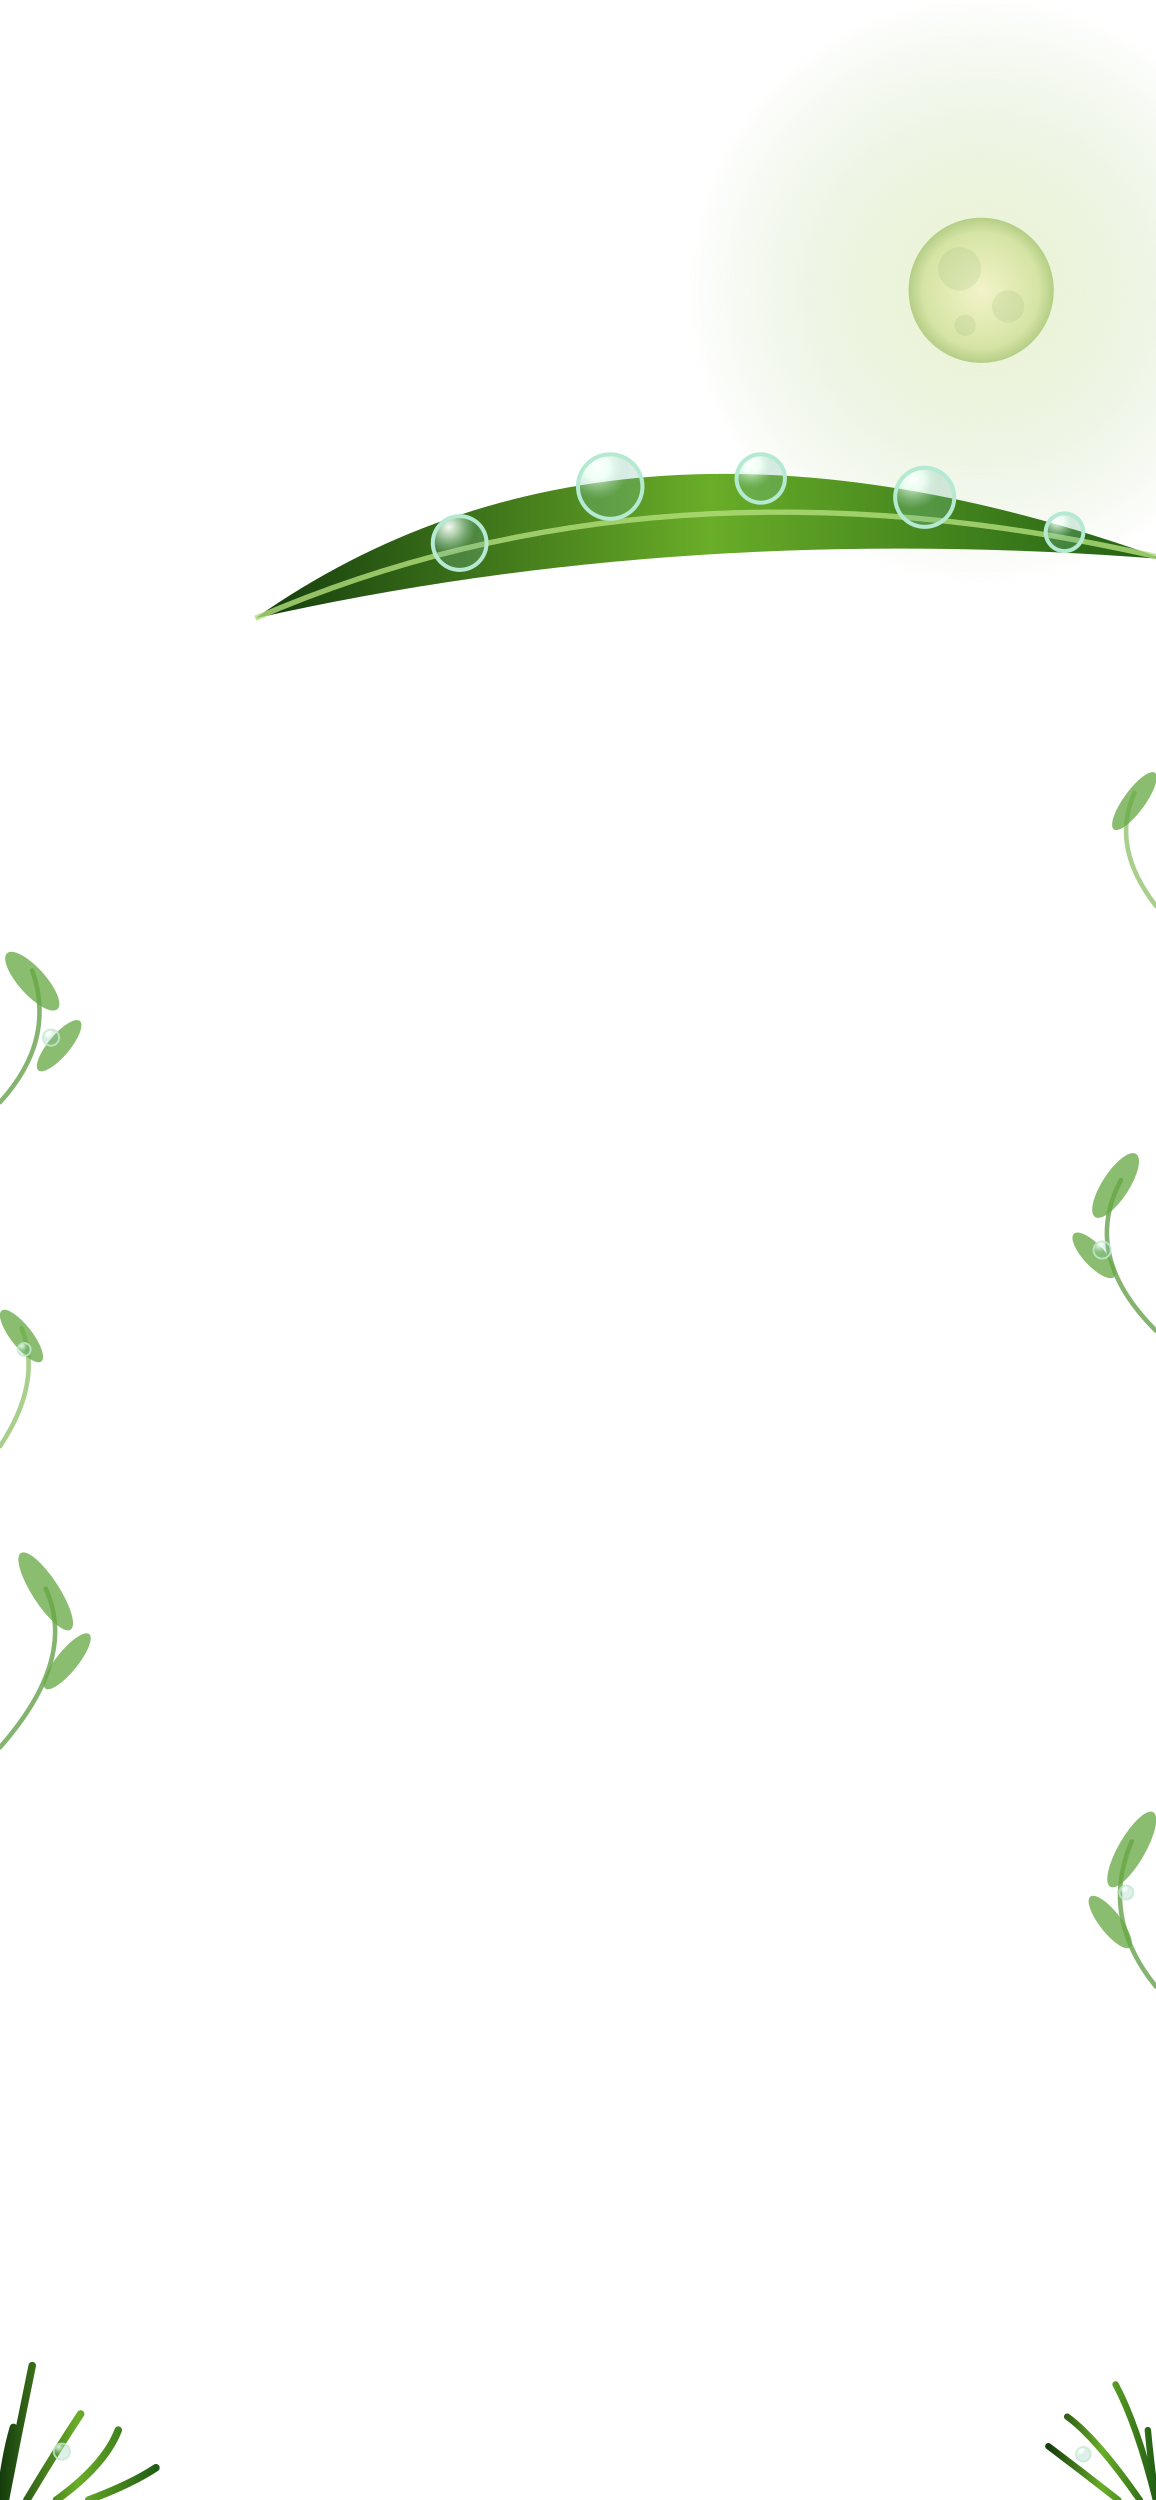
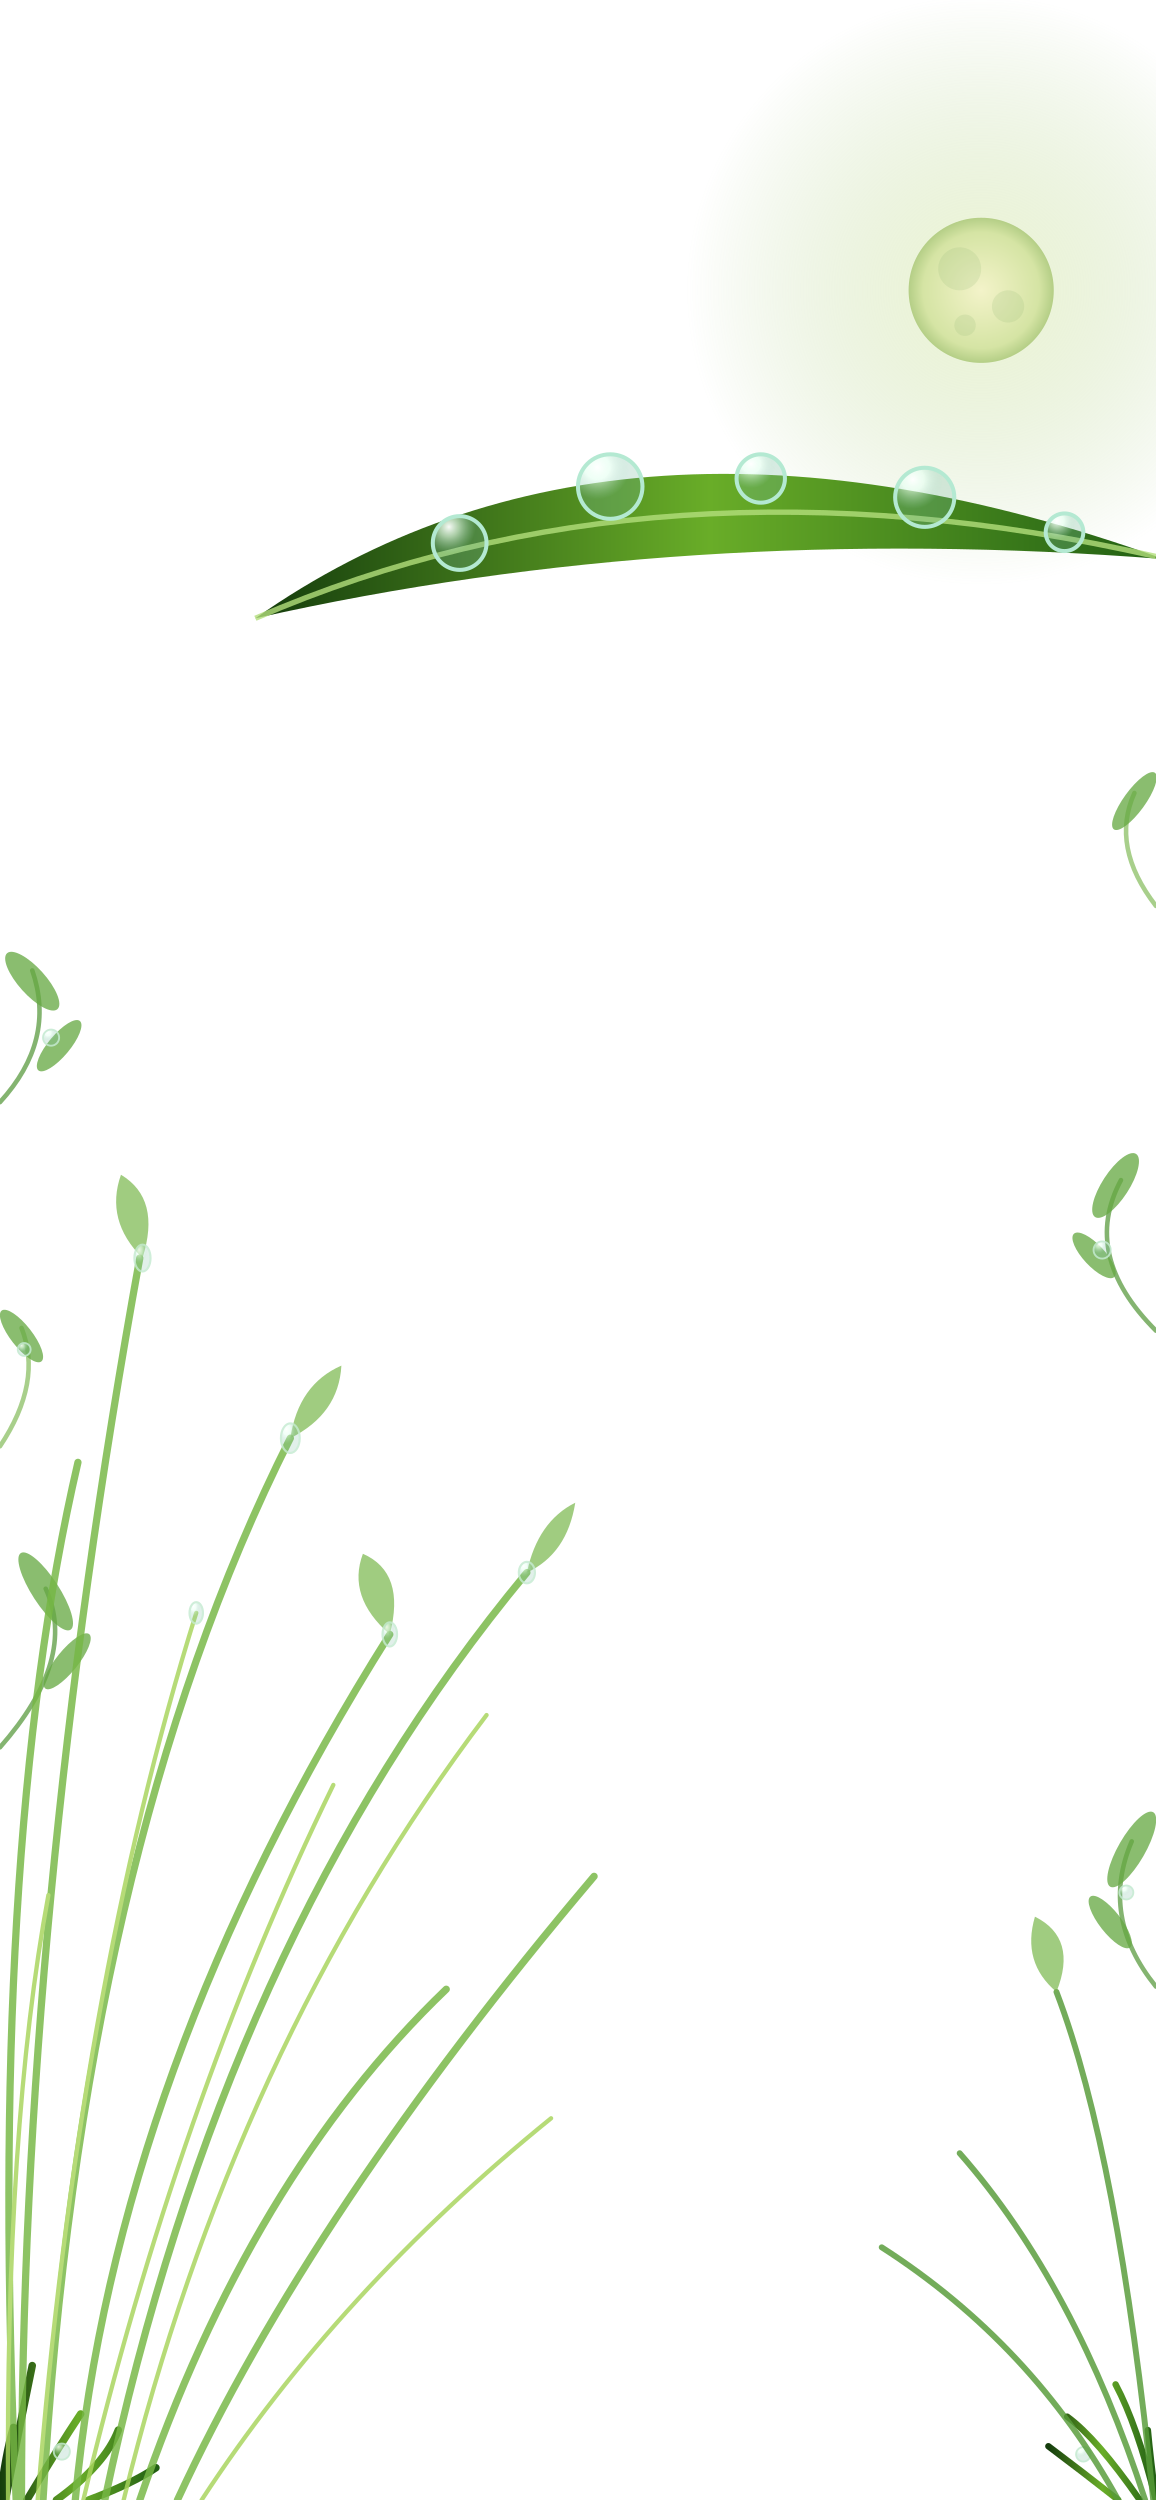
<svg xmlns="http://www.w3.org/2000/svg" viewBox="0 0 430 930" preserveAspectRatio="xMidYMid meet">
  <defs>
    <radialGradient id="gl">
      <stop stop-color="#d8e9a2" stop-opacity=".45" />
      <stop offset="1" stop-color="#8ab85d" stop-opacity="0" />
    </radialGradient>
    <radialGradient id="m">
      <stop stop-color="#f3f3c9" />
      <stop offset=".8" stop-color="#d5e4a4" />
      <stop offset="1" stop-color="#b4ce86" />
    </radialGradient>
    <linearGradient id="leaf">
      <stop stop-color="#143c0c" />
      <stop offset=".5" stop-color="#69ad28" />
      <stop offset="1" stop-color="#215e13" />
    </linearGradient>
    <radialGradient id="drop" cx=".3" cy=".2">
      <stop stop-color="#fff" stop-opacity=".96" />
      <stop offset=".38" stop-color="#e6fff1" stop-opacity=".65" />
      <stop offset="1" stop-color="#78bba0" stop-opacity=".28" />
    </radialGradient>
  </defs>
  <circle cx="365" cy="108" r="110" fill="url(#gl)" />
  <circle cx="365" cy="108" r="27" fill="url(#m)" />
  <g fill="#9fbf80" opacity=".22">
    <circle cx="357" cy="100" r="8" />
    <circle cx="375" cy="114" r="6" />
    <circle cx="359" cy="121" r="4" />
  </g>
  <path d="M95 230 Q230 135 433 208 Q255 194 95 230Z" fill="url(#leaf)" />
  <path d="M95 230 Q245 165 430 207" stroke="#b3df7c" stroke-width="2" fill="none" opacity=".8" />
  <g fill="url(#drop)" stroke="#b4e9d2" stroke-width="1.5">
    <circle cx="171" cy="202" r="10" />
    <circle cx="227" cy="181" r="12" />
    <circle cx="283" cy="178" r="9" />
    <circle cx="344" cy="185" r="11" />
    <circle cx="396" cy="198" r="7" />
  </g>
  <g fill="none" stroke-linecap="round" stroke-width="1.7">
    <path d="M0 410 Q21 387 12 361 M0 650 Q29 617 17 591 M430 495 Q402 467 417 439 M430 739 Q409 713 421 685" stroke="#5d9c43" opacity=".76" />
    <path d="M0 538 Q16 514 8 494 M430 337 Q413 315 422 295" stroke="#80b955" opacity=".68" />
  </g>
  <g fill="#65a842" opacity=".76">
    <ellipse cx="12" cy="365" rx="5" ry="14" transform="rotate(-42 12 365)" />
    <ellipse cx="22" cy="389" rx="4" ry="12" transform="rotate(40 22 389)" />
    <ellipse cx="17" cy="592" rx="5" ry="17" transform="rotate(-33 17 592)" />
    <ellipse cx="25" cy="618" rx="4" ry="13" transform="rotate(39 25 618)" />
    <ellipse cx="415" cy="441" rx="5" ry="14" transform="rotate(33 415 441)" />
    <ellipse cx="407" cy="467" rx="4" ry="11" transform="rotate(-43 407 467)" />
    <ellipse cx="421" cy="688" rx="5" ry="16" transform="rotate(30 421 688)" />
    <ellipse cx="413" cy="715" rx="4" ry="12" transform="rotate(-38 413 715)" />
    <ellipse cx="8" cy="497" rx="4" ry="12" transform="rotate(-38 8 497)" />
    <ellipse cx="422" cy="298" rx="4" ry="13" transform="rotate(36 422 298)" />
  </g>
  <g fill="none" stroke="url(#leaf)" stroke-linecap="round">
    <path d="M2 930 Q7 904 12 880 M10 930 Q22 910 30 898 M21 930 Q39 917 44 904 M33 930 Q49 924 58 918 M0 930 Q2 913 5 903" stroke-width="2.8" />
    <path d="M430 930 Q423 902 415 887 M424 930 Q408 907 397 899 M416 930 Q402 919 390 910 M430 930 Q428 915 427 904" stroke-width="2.4" />
  </g>
  <g fill="url(#drop)" stroke="#c3e9d0" stroke-width=".7" opacity=".86">
    <circle cx="19" cy="386" r="3" />
    <circle cx="9" cy="502" r="2.4" />
    <circle cx="410" cy="465" r="3.2" />
    <circle cx="419" cy="704" r="2.6" />
    <circle cx="23" cy="912" r="3" />
    <circle cx="403" cy="913" r="2.7" />
  </g>
+   <g fill="none" stroke-linecap="round" opacity=".83">
+     <path d="M8 930 Q8 710 52 468 M16 930 Q30 690 108 535 M28 930 Q43 770 145 608 M39 930 Q83 721 196 585 M6 930 Q-5 690 29 544 M52 930 Q93 810 166 740 M66 930 Q116 822 221 698" stroke="#76b744" stroke-width="2.7" />
+     <path d="M14 930 Q29 741 73 600 M31 930 Q66 783 124 664 M46 930 Q87 762 181 638 M3 930 Q2 791 18 705 M75 930 Q126 852 205 788" stroke="#a7d45c" stroke-width="1.6" />
+     <path d="M429 930 Q416 801 393 741 M426 930 Q400 850 357 801 M416 930 Q384 872 328 836" stroke="#579b39" stroke-width="2.2" />
+   </g>
+   <g fill="#78b64a" opacity=".7">
+     <path d="M53 468 Q39 454 45 437 Q60 446 53 468Z M108 535 Q111 515 127 508 Q126 526 108 535Z M145 608 Q129 594 135 578 Q151 585 145 608Z M196 585 Q200 566 214 559 Q211 578 196 585Z M393 741 Q380 730 385 713 Q401 721 393 741Z" />
+   </g>
+   <g fill="url(#drop)" stroke="#c4ead1" stroke-width=".8" opacity=".82">
+     <ellipse cx="53" cy="468" rx="3" ry="5" />
+     <ellipse cx="108" cy="535" rx="3.5" ry="5.5" />
+     <ellipse cx="145" cy="608" rx="2.7" ry="4.5" />
+     <ellipse cx="196" cy="585" rx="3" ry="4" />
+     <ellipse cx="73" cy="600" rx="2.5" ry="4" />
+   </g>
</svg>
